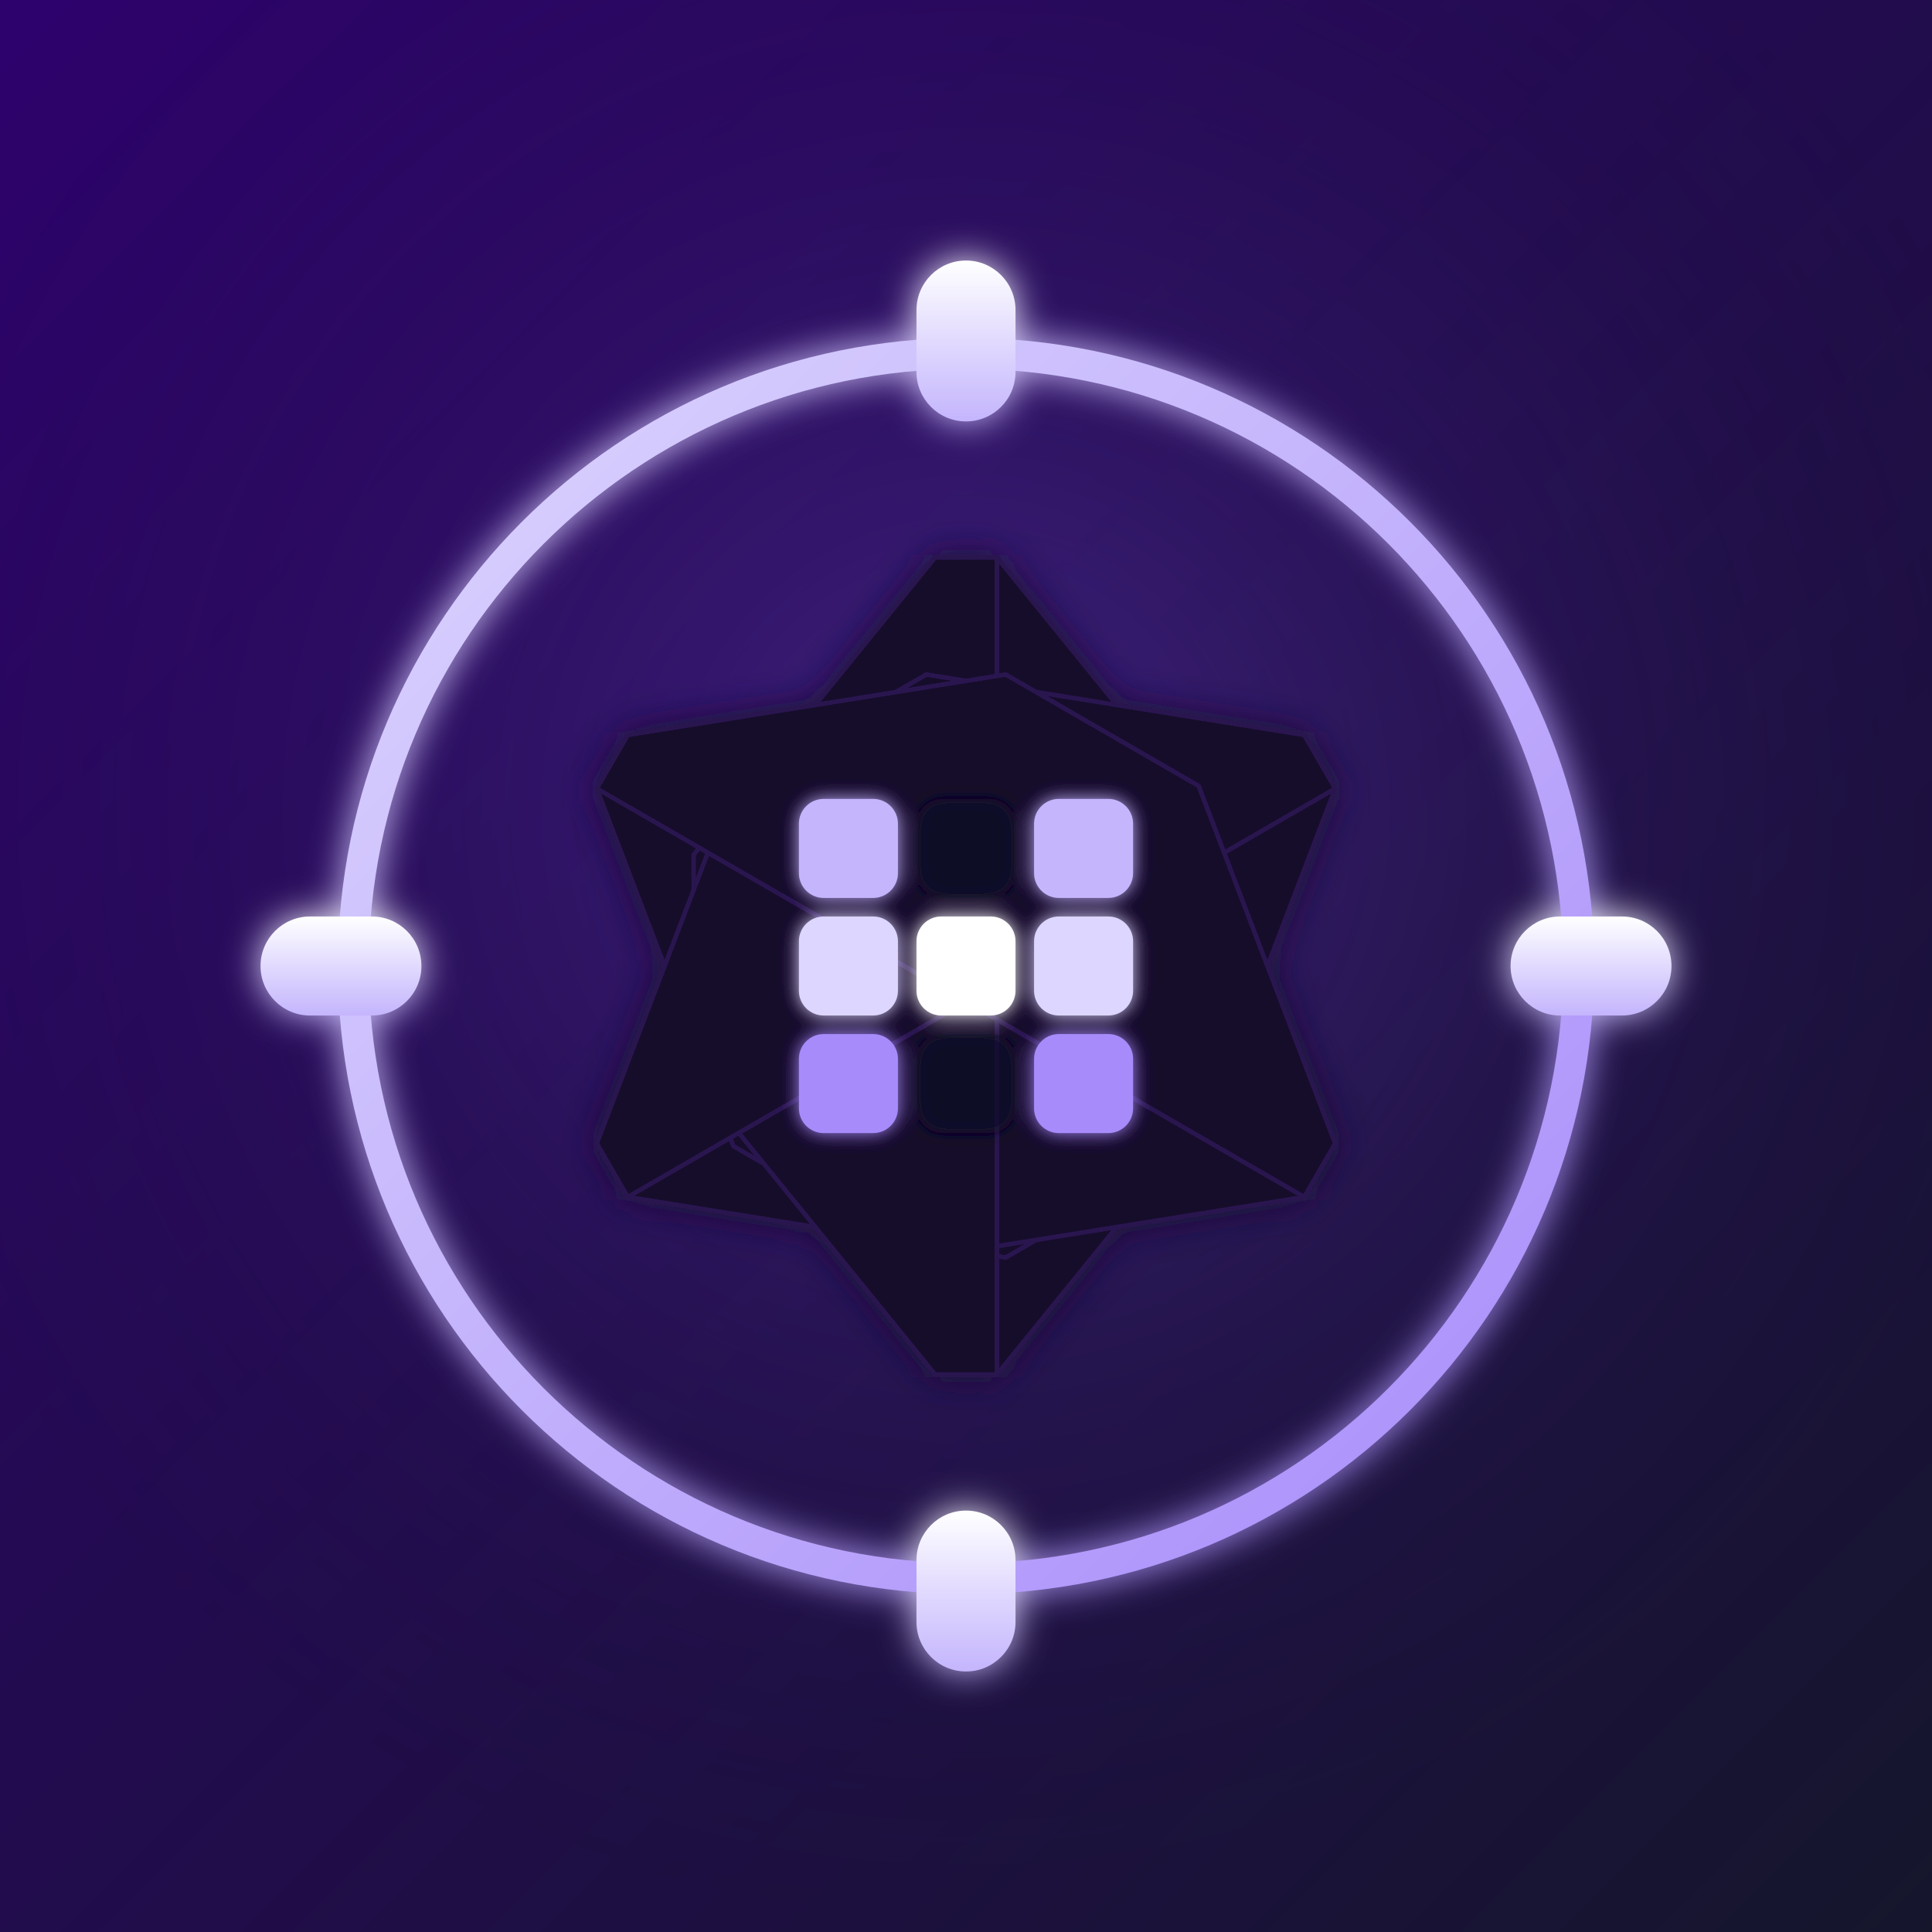
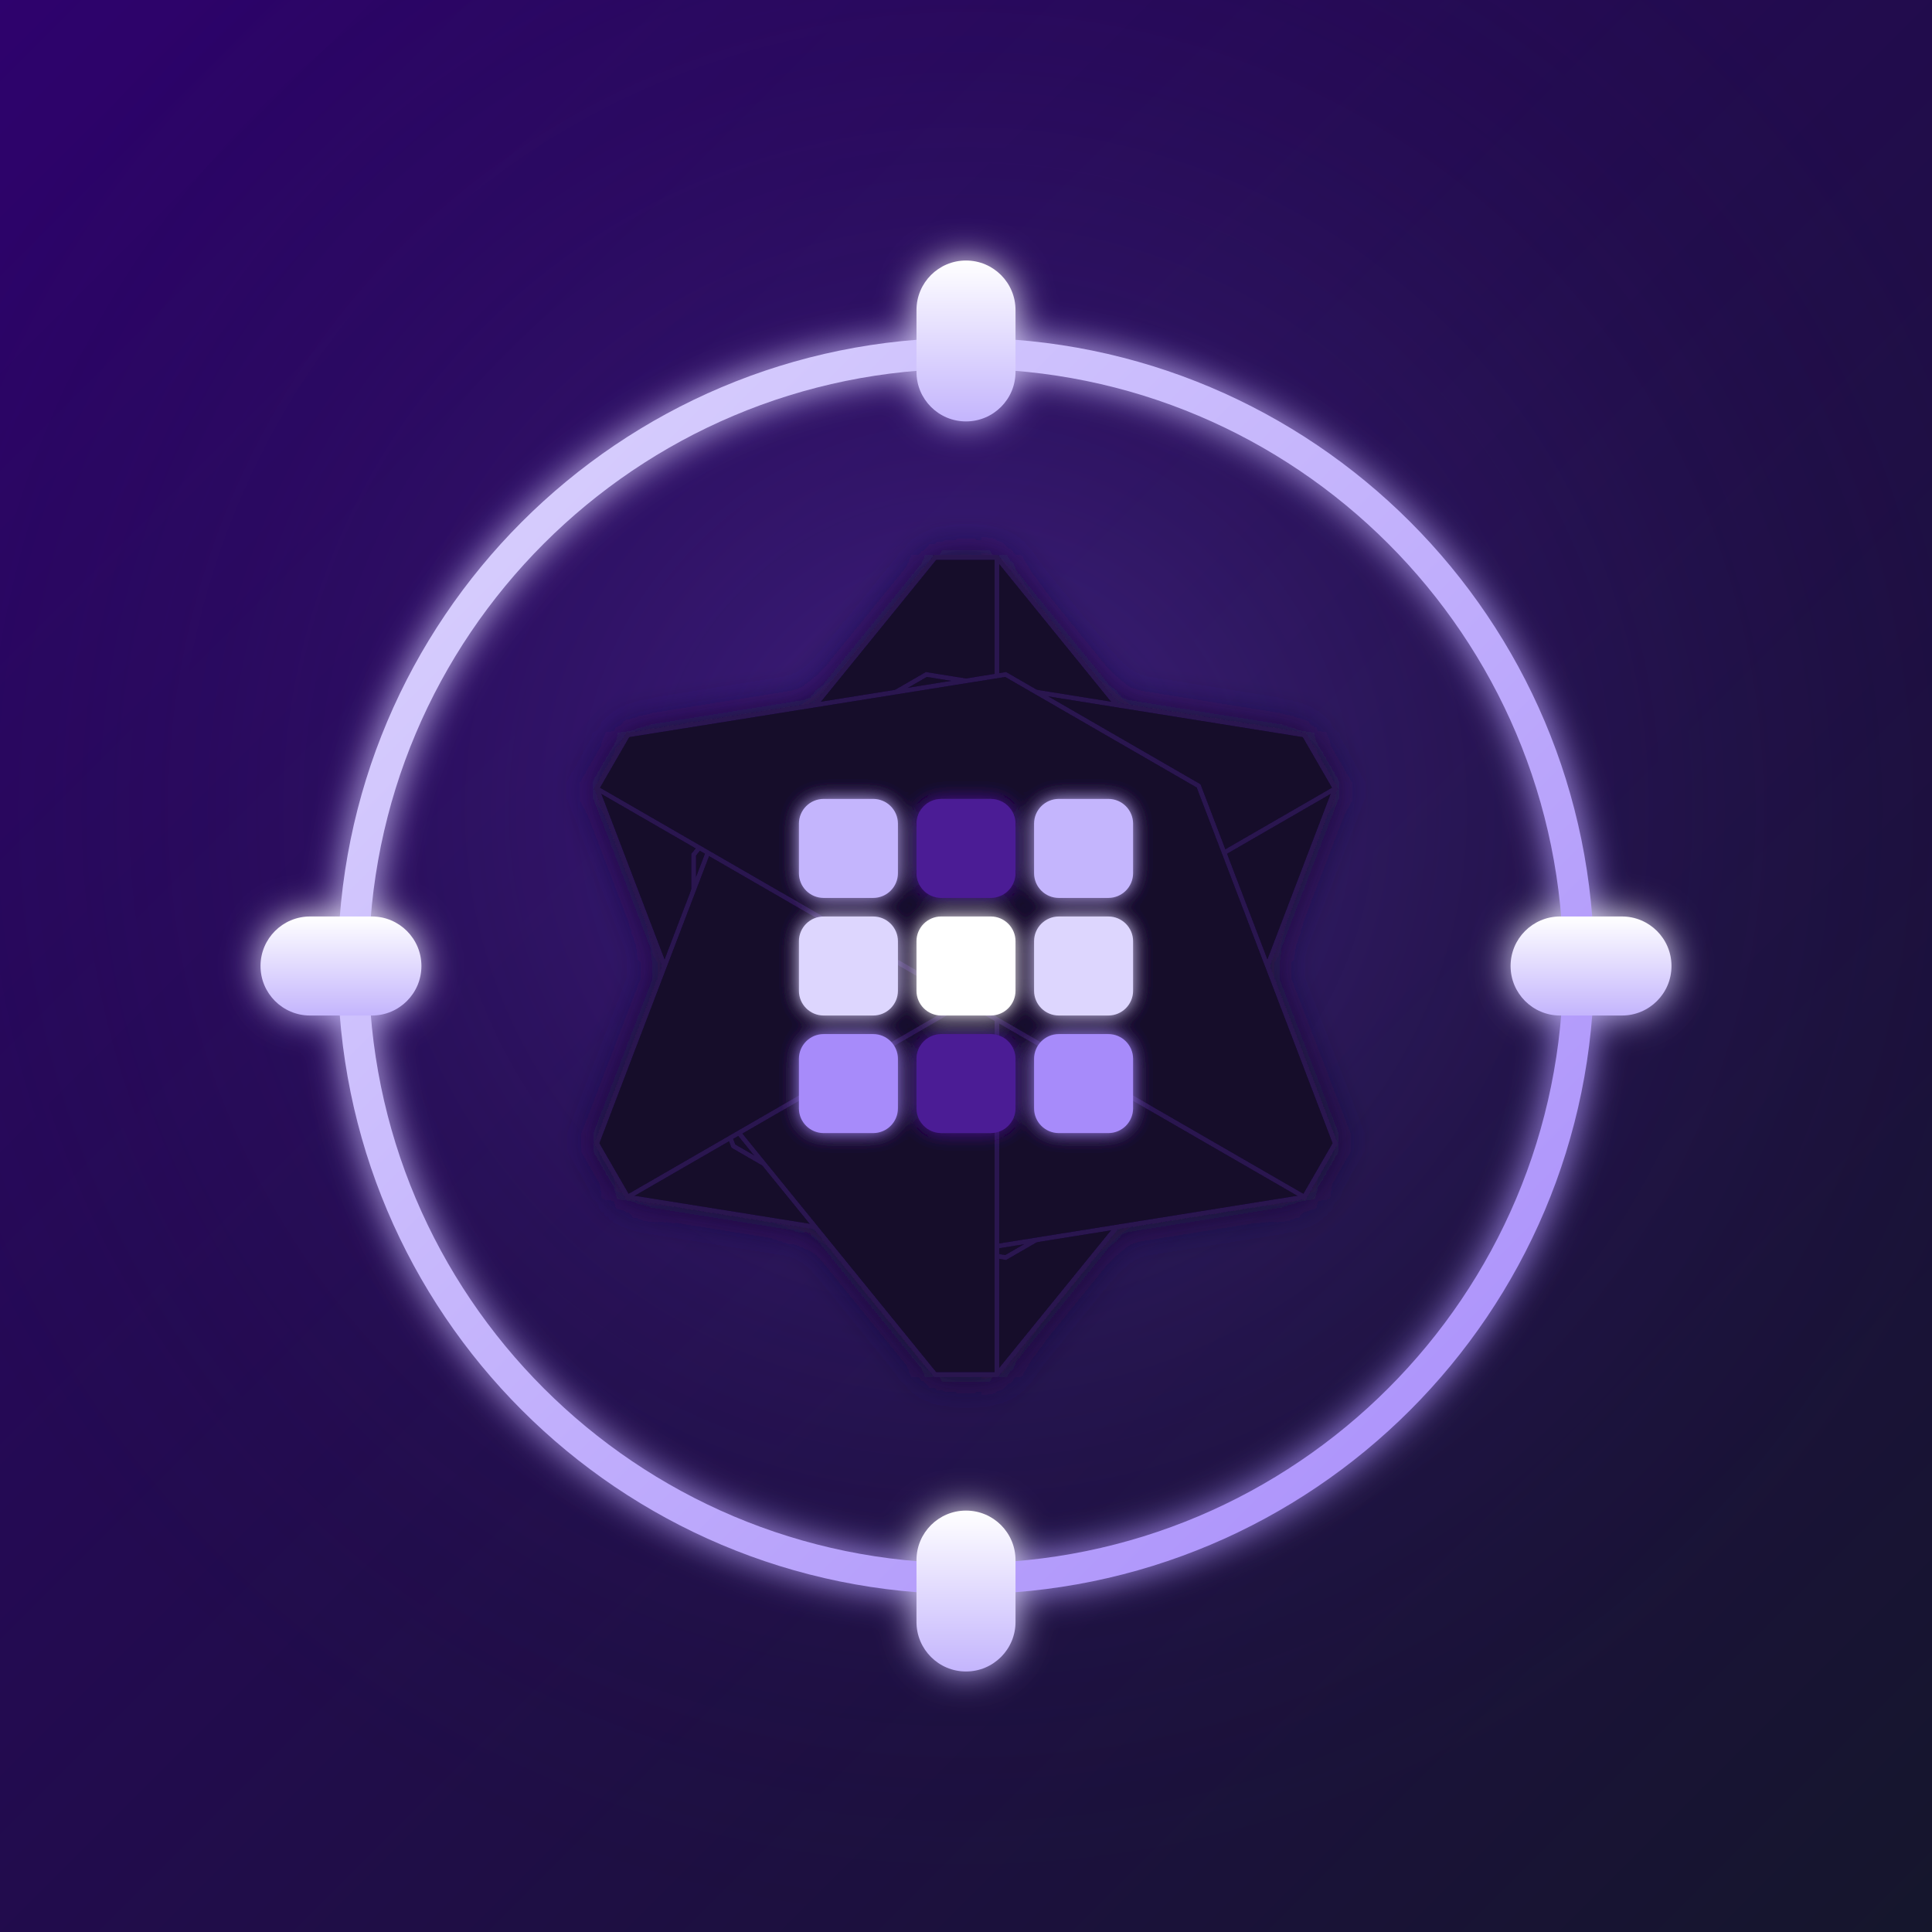
<svg xmlns="http://www.w3.org/2000/svg" viewBox="0 0 512 512" role="img" aria-label="Huntscope">
  <defs>
    <linearGradient id="hs-bg-mask" x1="0%" y1="0%" x2="100%" y2="100%">
      <stop offset="0%" stop-color="#2e026d" />
      <stop offset="100%" stop-color="#15162c" />
    </linearGradient>
    <radialGradient id="hs-bg-glow-mask" cx="50%" cy="42%" r="58%">
      <stop offset="0%" stop-color="#8b5cf6" stop-opacity="0.28" />
      <stop offset="100%" stop-color="#15162c" stop-opacity="0" />
    </radialGradient>
    <linearGradient id="hs-ring-stroke-mask" x1="0%" y1="0%" x2="100%" y2="100%">
      <stop offset="0%" stop-color="#ddd6fe" />
      <stop offset="100%" stop-color="#a78bfa" />
    </linearGradient>
    <linearGradient id="hs-tab-fill-mask" x1="0%" y1="0%" x2="0%" y2="100%">
      <stop offset="0%" stop-color="#ffffff" />
      <stop offset="100%" stop-color="#c4b5fd" />
    </linearGradient>
    <filter id="hs-soft-glow-mask" x="-40%" y="-40%" width="180%" height="180%">
      <feGaussianBlur stdDeviation="6" result="blur" />
      <feMerge>
        <feMergeNode in="blur" />
        <feMergeNode in="SourceGraphic" />
      </feMerge>
    </filter>
    <filter id="hs-grid-glow-mask" x="-80%" y="-80%" width="260%" height="260%">
      <feGaussianBlur stdDeviation="3" result="blur" />
      <feMerge>
        <feMergeNode in="blur" />
        <feMergeNode in="SourceGraphic" />
      </feMerge>
    </filter>
  </defs>
  <rect width="512" height="512" fill="url(#hs-bg-mask)" />
  <rect width="512" height="512" fill="url(#hs-bg-glow-mask)" />
  <g transform="translate(256 256) scale(0.82)" filter="url(#hs-soft-glow-mask)">
    <circle r="198" fill="none" stroke="url(#hs-ring-stroke-mask)" stroke-width="10" stroke-linecap="round" />
    <rect x="-16" y="-228" width="32" height="52" rx="16" fill="url(#hs-tab-fill-mask)" />
    <rect x="-16" y="176" width="32" height="52" rx="16" fill="url(#hs-tab-fill-mask)" />
    <rect x="-228" y="-16" width="52" height="32" rx="16" fill="url(#hs-tab-fill-mask)" />
    <rect x="176" y="-16" width="52" height="32" rx="16" fill="url(#hs-tab-fill-mask)" />
    <g>
      <path d="M -10,-132 L 10,-132 L 88,-36 L 88,36 L 10,132 L -10,132 Z" fill="#14082a" stroke="#2a1550" stroke-width="1.5" />
      <path d="M -10,-132 L 10,-132 L 88,-36 L 88,36 L 10,132 L -10,132 Z" fill="#14082a" stroke="#2a1550" stroke-width="1.5" transform="rotate(60)" />
      <path d="M -10,-132 L 10,-132 L 88,-36 L 88,36 L 10,132 L -10,132 Z" fill="#14082a" stroke="#2a1550" stroke-width="1.5" transform="rotate(120)" />
      <path d="M -10,-132 L 10,-132 L 88,-36 L 88,36 L 10,132 L -10,132 Z" fill="#14082a" stroke="#2a1550" stroke-width="1.5" transform="rotate(180)" />
      <path d="M -10,-132 L 10,-132 L 88,-36 L 88,36 L 10,132 L -10,132 Z" fill="#14082a" stroke="#2a1550" stroke-width="1.5" transform="rotate(240)" />
      <path d="M -10,-132 L 10,-132 L 88,-36 L 88,36 L 10,132 L -10,132 Z" fill="#14082a" stroke="#2a1550" stroke-width="1.5" transform="rotate(300)" />
    </g>
    <g transform="translate(-54 -54)" filter="url(#hs-grid-glow-mask)">
      <rect x="0" y="0" width="32" height="32" rx="8" fill="#c4b5fd" />
-       <rect x="38" y="0" width="32" height="32" rx="8" fill="#120828" opacity="0.5" />
+       <rect x="38" y="0" width="32" height="32" rx="8" fill="#4c1d95" />
      <rect x="76" y="0" width="32" height="32" rx="8" fill="#c4b5fd" />
      <rect x="0" y="38" width="32" height="32" rx="8" fill="#ddd6fe" />
      <rect x="38" y="38" width="32" height="32" rx="8" fill="#ffffff" />
      <rect x="76" y="38" width="32" height="32" rx="8" fill="#ddd6fe" />
      <rect x="0" y="76" width="32" height="32" rx="8" fill="#a78bfa" />
-       <rect x="38" y="76" width="32" height="32" rx="8" fill="#120828" opacity="0.5" />
+       <rect x="38" y="76" width="32" height="32" rx="8" fill="#4c1d95" />
      <rect x="76" y="76" width="32" height="32" rx="8" fill="#a78bfa" />
    </g>
  </g>
</svg>
